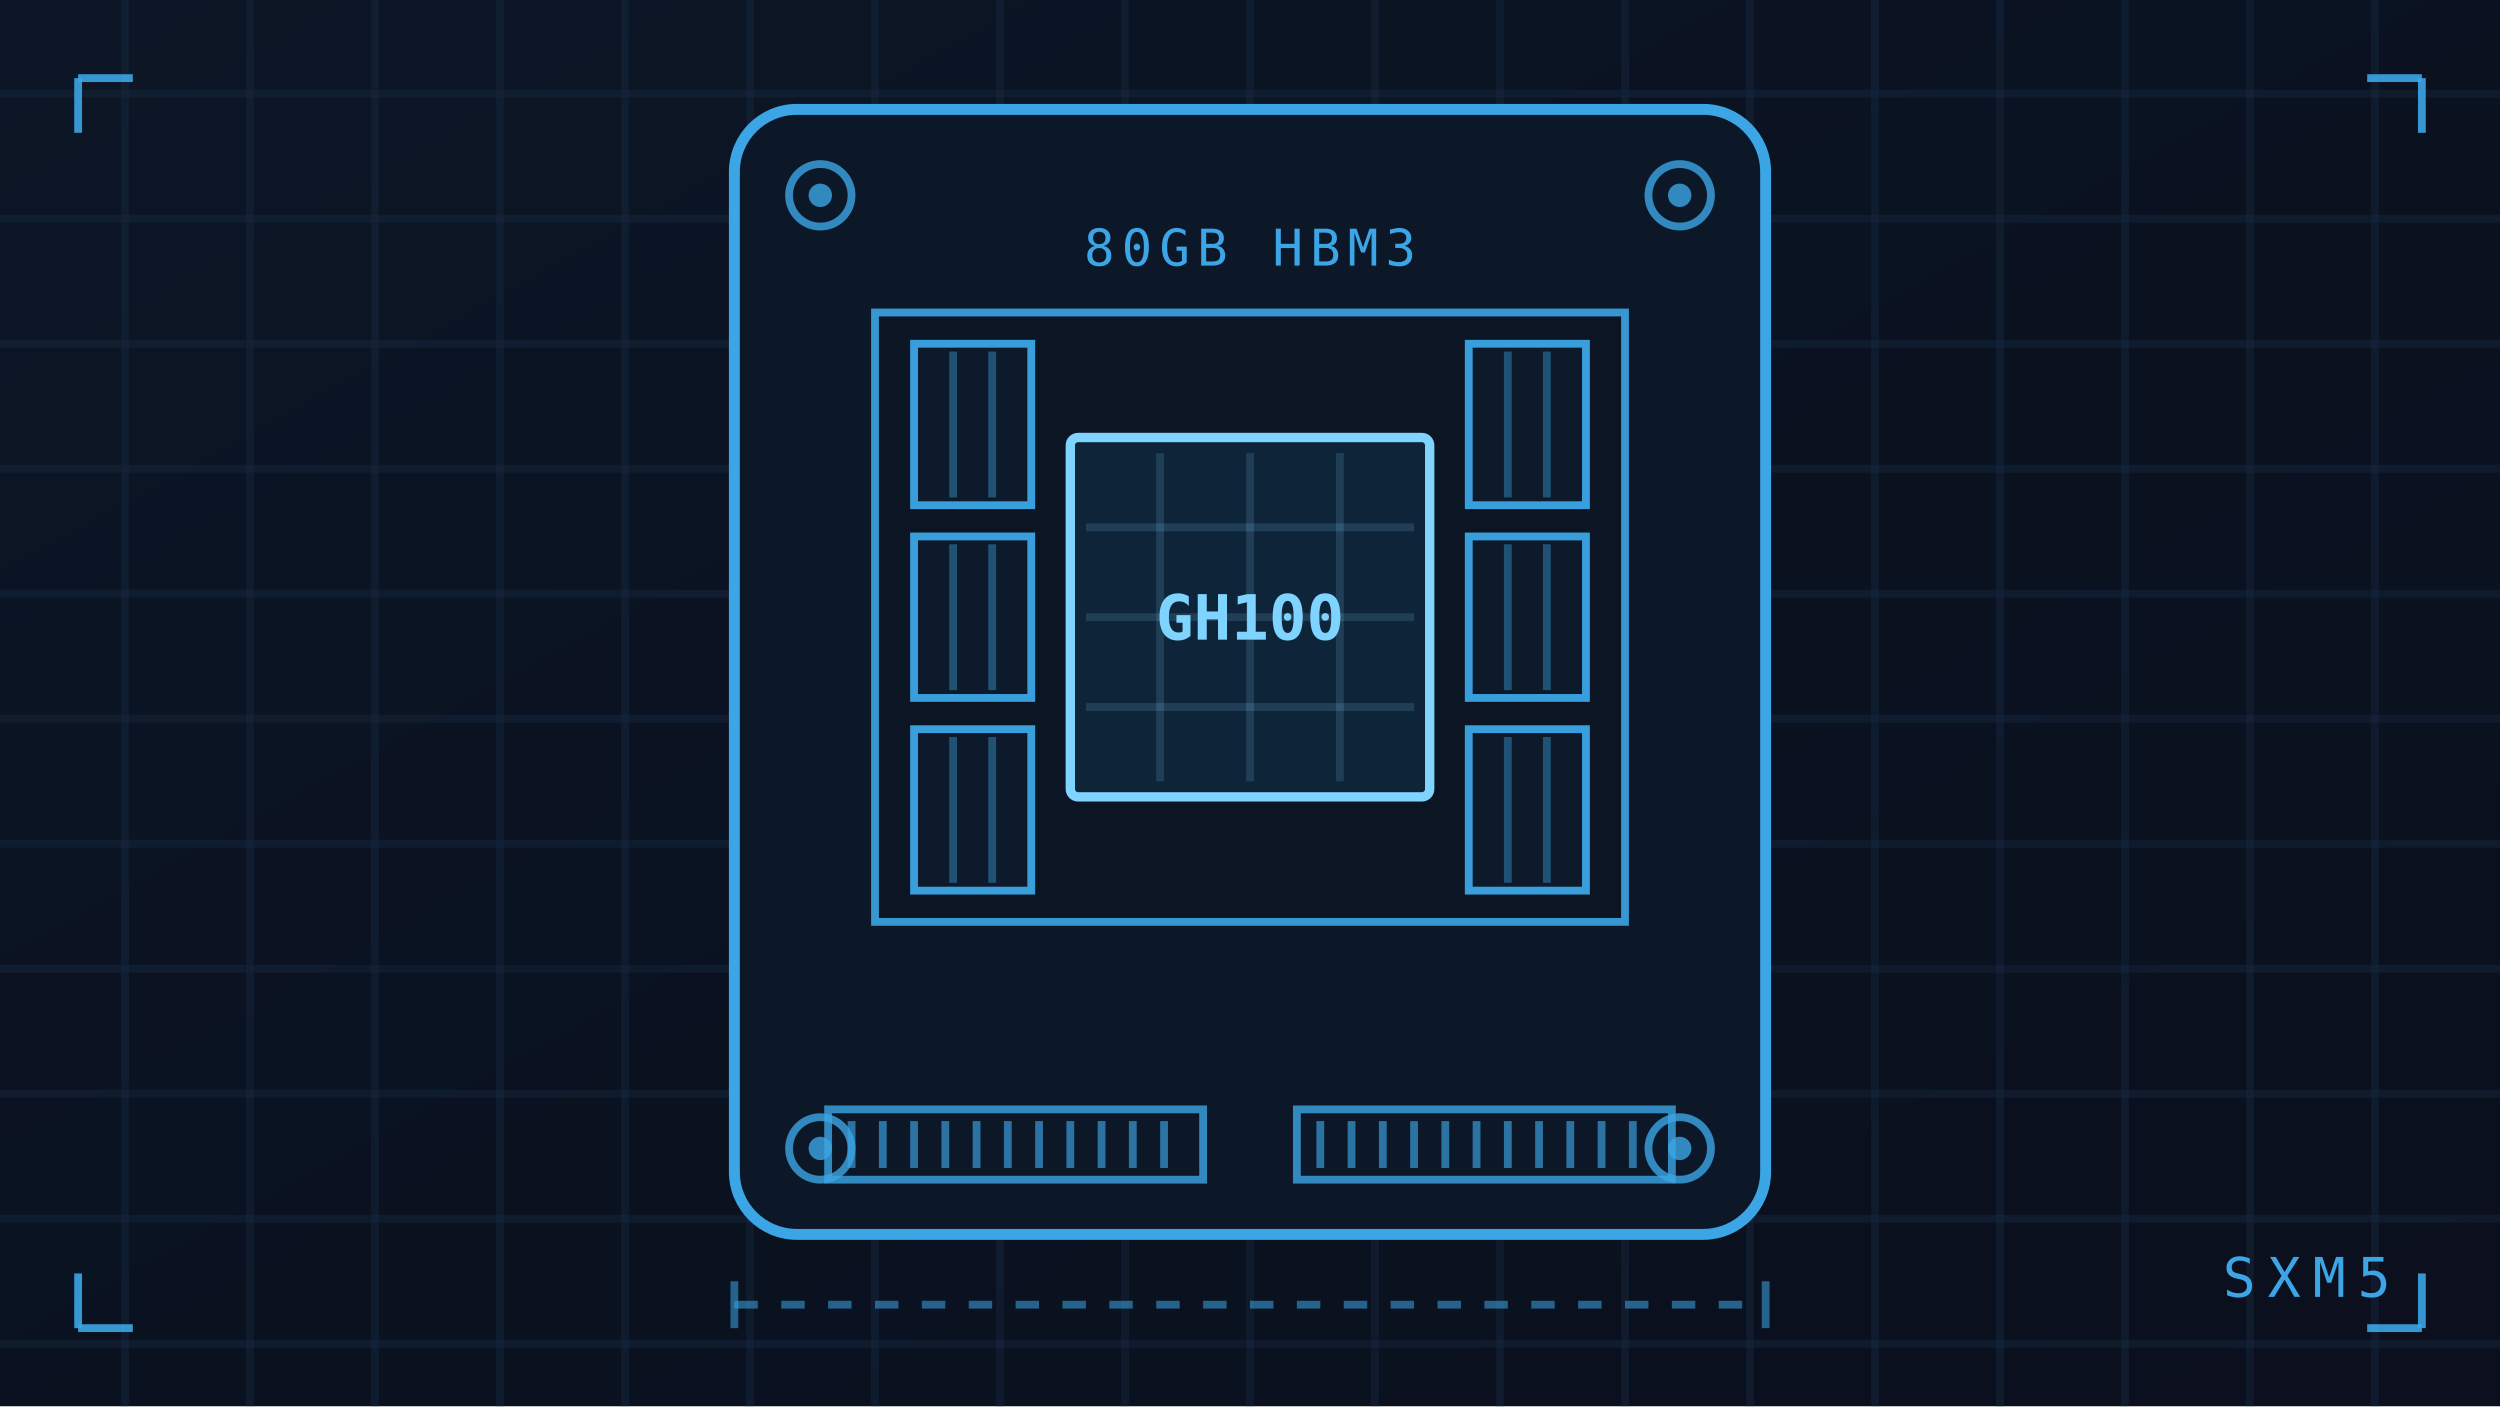
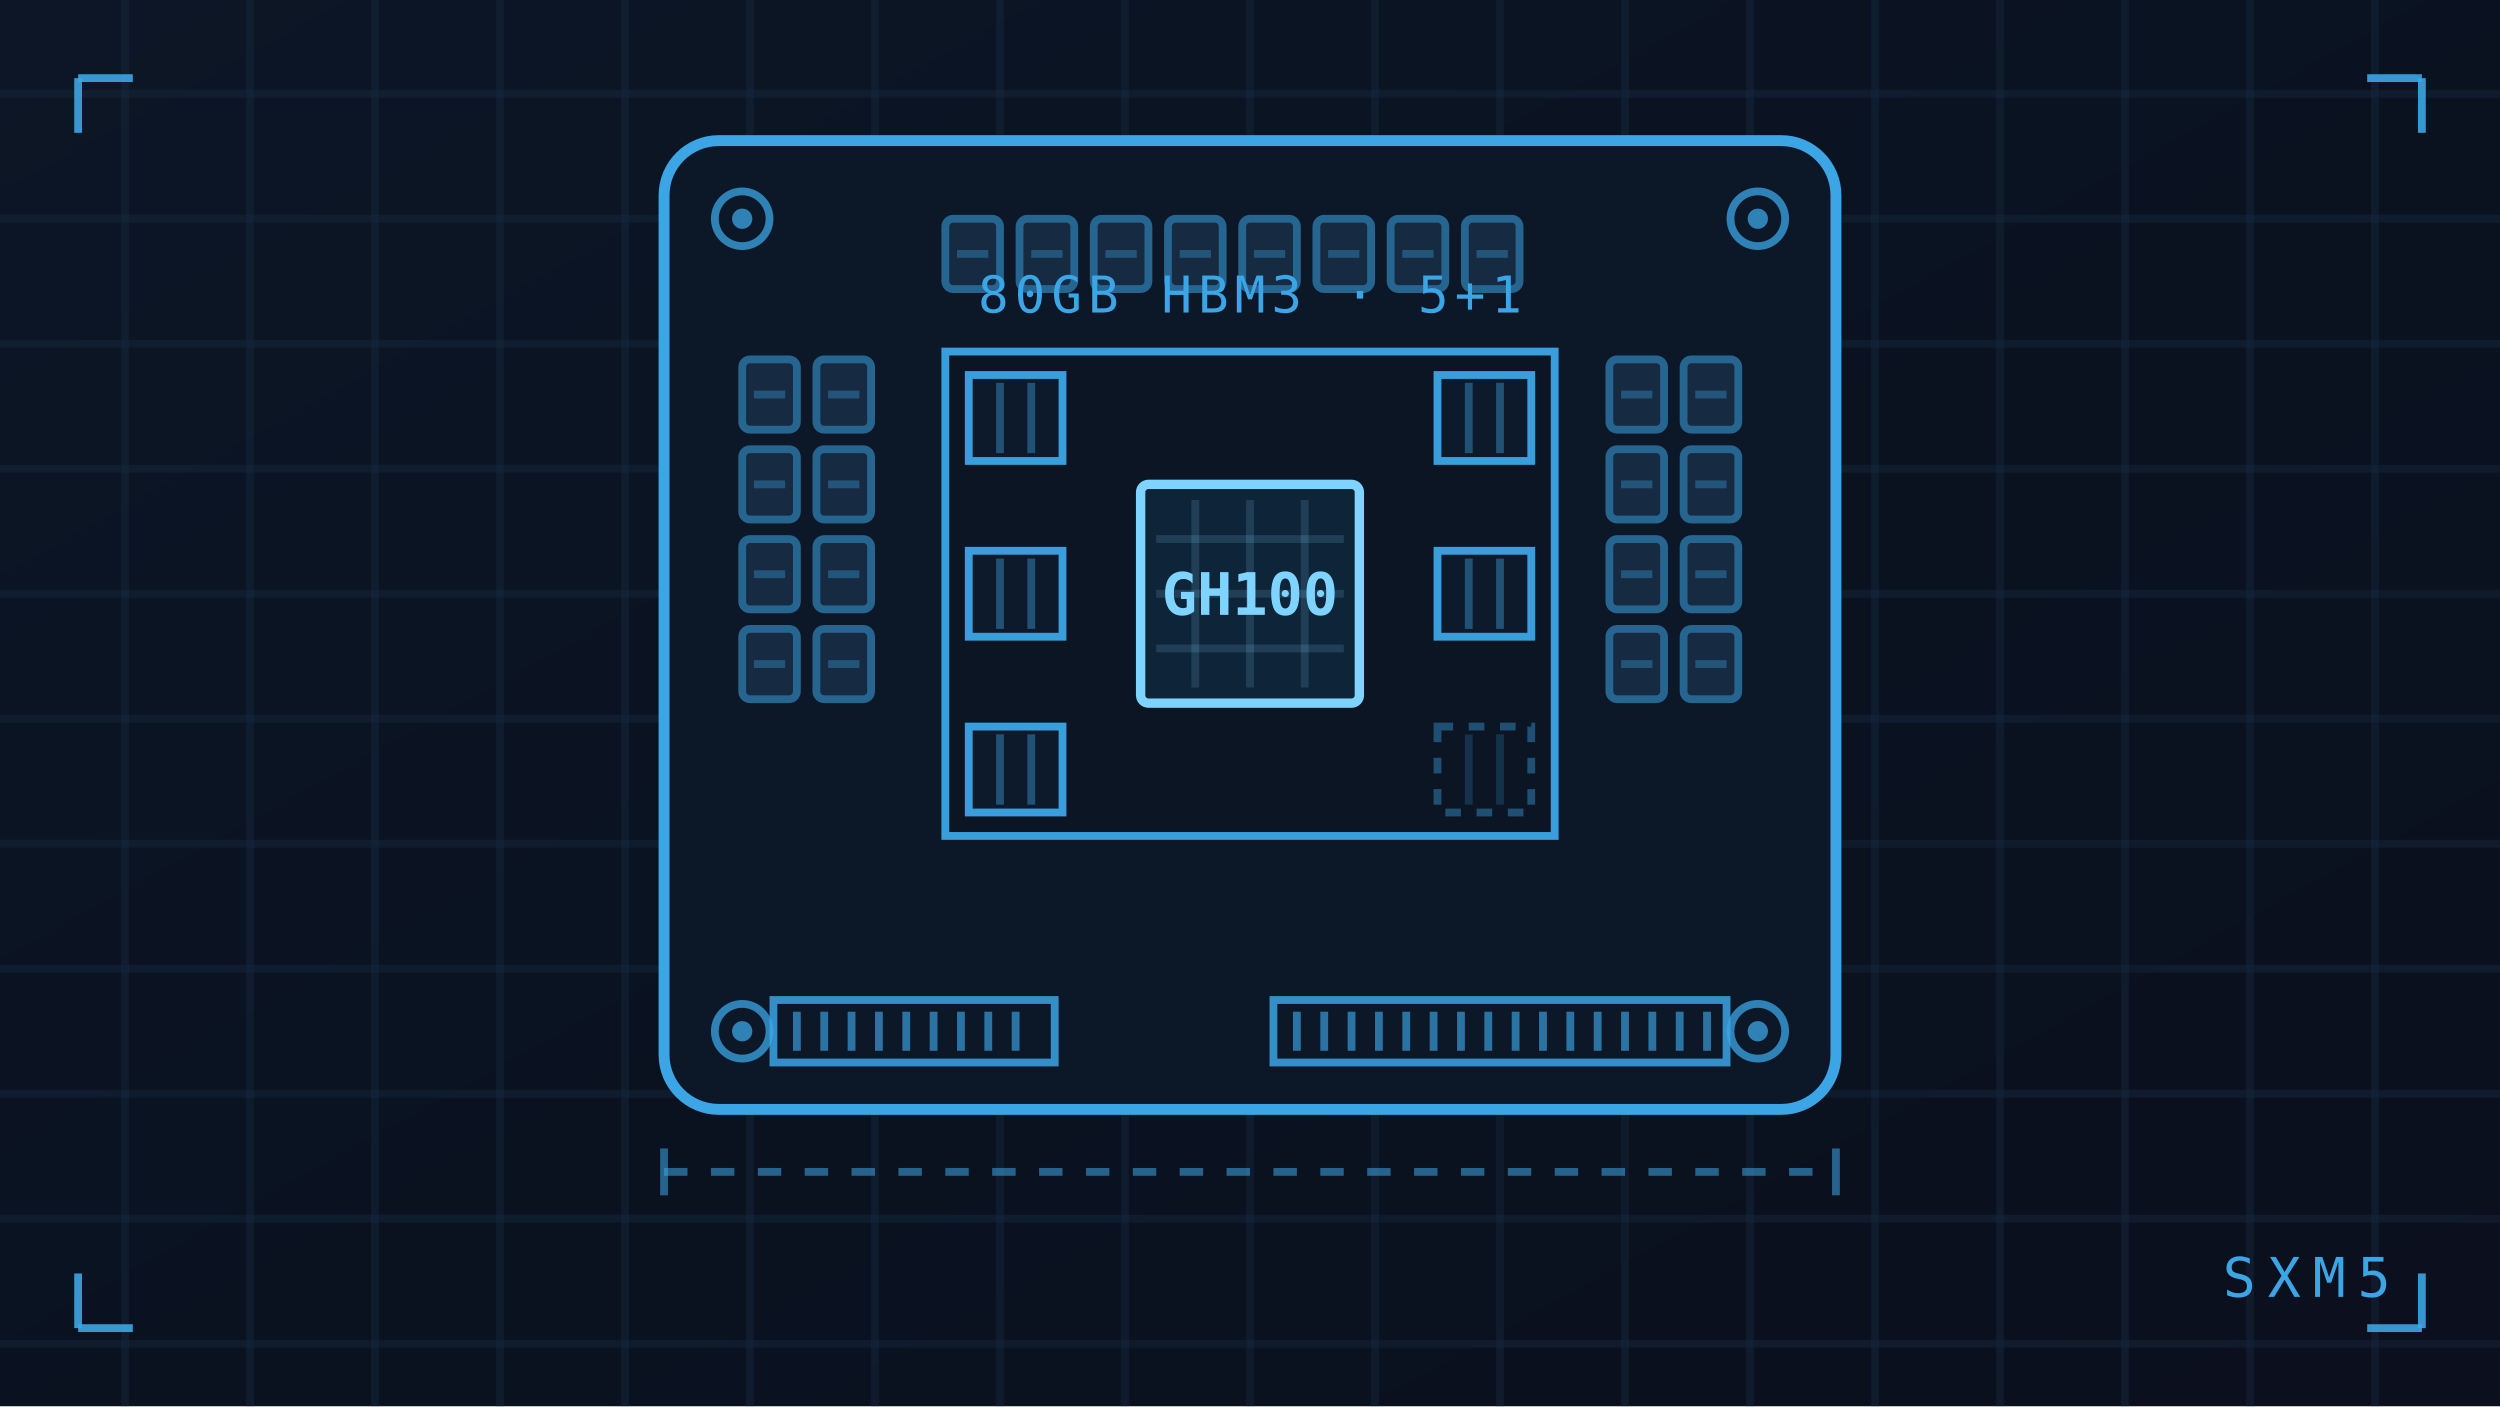
<svg xmlns="http://www.w3.org/2000/svg" width="320" height="180" viewBox="0 0 320 180" fill="none" role="img">
  <defs>
    <linearGradient id="h100-sxm-bg" x1="0" y1="0" x2="1" y2="1">
      <stop offset="0%" stop-color="#0c1626" />
      <stop offset="55%" stop-color="#0a1220" />
      <stop offset="100%" stop-color="#0b0f1e" />
    </linearGradient>
  </defs>
  <rect width="320" height="180" fill="url(#h100-sxm-bg)" />
  <line x1="16" y1="0" x2="16" y2="180" stroke="#16283f" stroke-width="1" opacity="0.45" />
  <line x1="32" y1="0" x2="32" y2="180" stroke="#16283f" stroke-width="1" opacity="0.45" />
  <line x1="48" y1="0" x2="48" y2="180" stroke="#16283f" stroke-width="1" opacity="0.45" />
  <line x1="64" y1="0" x2="64" y2="180" stroke="#16283f" stroke-width="1" opacity="0.45" />
  <line x1="80" y1="0" x2="80" y2="180" stroke="#16283f" stroke-width="1" opacity="0.45" />
  <line x1="96" y1="0" x2="96" y2="180" stroke="#16283f" stroke-width="1" opacity="0.45" />
  <line x1="112" y1="0" x2="112" y2="180" stroke="#16283f" stroke-width="1" opacity="0.45" />
  <line x1="128" y1="0" x2="128" y2="180" stroke="#16283f" stroke-width="1" opacity="0.45" />
  <line x1="144" y1="0" x2="144" y2="180" stroke="#16283f" stroke-width="1" opacity="0.45" />
  <line x1="160" y1="0" x2="160" y2="180" stroke="#16283f" stroke-width="1" opacity="0.45" />
  <line x1="176" y1="0" x2="176" y2="180" stroke="#16283f" stroke-width="1" opacity="0.45" />
  <line x1="192" y1="0" x2="192" y2="180" stroke="#16283f" stroke-width="1" opacity="0.45" />
  <line x1="208" y1="0" x2="208" y2="180" stroke="#16283f" stroke-width="1" opacity="0.45" />
  <line x1="224" y1="0" x2="224" y2="180" stroke="#16283f" stroke-width="1" opacity="0.45" />
  <line x1="240" y1="0" x2="240" y2="180" stroke="#16283f" stroke-width="1" opacity="0.45" />
  <line x1="256" y1="0" x2="256" y2="180" stroke="#16283f" stroke-width="1" opacity="0.45" />
  <line x1="272" y1="0" x2="272" y2="180" stroke="#16283f" stroke-width="1" opacity="0.45" />
  <line x1="288" y1="0" x2="288" y2="180" stroke="#16283f" stroke-width="1" opacity="0.45" />
  <line x1="304" y1="0" x2="304" y2="180" stroke="#16283f" stroke-width="1" opacity="0.45" />
  <line x1="0" y1="12" x2="320" y2="12" stroke="#16283f" stroke-width="1" opacity="0.45" />
  <line x1="0" y1="28" x2="320" y2="28" stroke="#16283f" stroke-width="1" opacity="0.45" />
  <line x1="0" y1="44" x2="320" y2="44" stroke="#16283f" stroke-width="1" opacity="0.45" />
  <line x1="0" y1="60" x2="320" y2="60" stroke="#16283f" stroke-width="1" opacity="0.45" />
  <line x1="0" y1="76" x2="320" y2="76" stroke="#16283f" stroke-width="1" opacity="0.45" />
  <line x1="0" y1="92" x2="320" y2="92" stroke="#16283f" stroke-width="1" opacity="0.45" />
  <line x1="0" y1="108" x2="320" y2="108" stroke="#16283f" stroke-width="1" opacity="0.45" />
  <line x1="0" y1="124" x2="320" y2="124" stroke="#16283f" stroke-width="1" opacity="0.45" />
  <line x1="0" y1="140" x2="320" y2="140" stroke="#16283f" stroke-width="1" opacity="0.45" />
  <line x1="0" y1="156" x2="320" y2="156" stroke="#16283f" stroke-width="1" opacity="0.45" />
  <line x1="0" y1="172" x2="320" y2="172" stroke="#16283f" stroke-width="1" opacity="0.45" />
  <line x1="10" y1="10" x2="17" y2="10" stroke="#3ba5e5" stroke-width="1" opacity="0.9" />
  <line x1="10" y1="10" x2="10" y2="17" stroke="#3ba5e5" stroke-width="1" opacity="0.9" />
  <line x1="303" y1="10" x2="310" y2="10" stroke="#3ba5e5" stroke-width="1" opacity="0.9" />
  <line x1="310" y1="10" x2="310" y2="17" stroke="#3ba5e5" stroke-width="1" opacity="0.9" />
  <line x1="10" y1="170" x2="17" y2="170" stroke="#3ba5e5" stroke-width="1" opacity="0.9" />
  <line x1="10" y1="163" x2="10" y2="170" stroke="#3ba5e5" stroke-width="1" opacity="0.9" />
  <line x1="303" y1="170" x2="310" y2="170" stroke="#3ba5e5" stroke-width="1" opacity="0.9" />
  <line x1="310" y1="163" x2="310" y2="170" stroke="#3ba5e5" stroke-width="1" opacity="0.9" />
-   <rect x="94" y="14" width="132" height="144" rx="8" fill="#0c1728" stroke="#3ba5e5" stroke-width="1.4" />
-   <circle cx="105" cy="25" r="4" fill="none" stroke="#3ba5e5" stroke-width="1" opacity="0.8" />
-   <circle cx="105" cy="25" r="1.5" fill="#3ba5e5" opacity="0.8" />
-   <circle cx="215" cy="25" r="4" fill="none" stroke="#3ba5e5" stroke-width="1" opacity="0.8" />
-   <circle cx="215" cy="25" r="1.5" fill="#3ba5e5" opacity="0.8" />
-   <circle cx="105" cy="147" r="4" fill="none" stroke="#3ba5e5" stroke-width="1" opacity="0.8" />
-   <circle cx="105" cy="147" r="1.5" fill="#3ba5e5" opacity="0.8" />
-   <circle cx="215" cy="147" r="4" fill="none" stroke="#3ba5e5" stroke-width="1" opacity="0.8" />
-   <circle cx="215" cy="147" r="1.5" fill="#3ba5e5" opacity="0.8" />
-   <rect x="112" y="40" width="96" height="78" fill="#0b1524" stroke="#3ba5e5" stroke-width="1" opacity="0.9" />
-   <rect x="117" y="44" width="15" height="20.667" fill="#0d1a2b" stroke="#3ba5e5" stroke-width="1" opacity="0.95" />
-   <line x1="122" y1="45" x2="122" y2="63.667" stroke="#3ba5e5" stroke-width="1" opacity="0.4" />
-   <line x1="127" y1="45" x2="127" y2="63.667" stroke="#3ba5e5" stroke-width="1" opacity="0.4" />
-   <rect x="188" y="44" width="15" height="20.667" fill="#0d1a2b" stroke="#3ba5e5" stroke-width="1" opacity="0.95" />
-   <line x1="193" y1="45" x2="193" y2="63.667" stroke="#3ba5e5" stroke-width="1" opacity="0.4" />
-   <line x1="198" y1="45" x2="198" y2="63.667" stroke="#3ba5e5" stroke-width="1" opacity="0.4" />
-   <rect x="117" y="68.667" width="15" height="20.667" fill="#0d1a2b" stroke="#3ba5e5" stroke-width="1" opacity="0.95" />
-   <line x1="122" y1="69.667" x2="122" y2="88.333" stroke="#3ba5e5" stroke-width="1" opacity="0.4" />
-   <line x1="127" y1="69.667" x2="127" y2="88.333" stroke="#3ba5e5" stroke-width="1" opacity="0.4" />
-   <rect x="188" y="68.667" width="15" height="20.667" fill="#0d1a2b" stroke="#3ba5e5" stroke-width="1" opacity="0.95" />
-   <line x1="193" y1="69.667" x2="193" y2="88.333" stroke="#3ba5e5" stroke-width="1" opacity="0.4" />
-   <line x1="198" y1="69.667" x2="198" y2="88.333" stroke="#3ba5e5" stroke-width="1" opacity="0.4" />
-   <rect x="117" y="93.333" width="15" height="20.667" fill="#0d1a2b" stroke="#3ba5e5" stroke-width="1" opacity="0.95" />
-   <line x1="122" y1="94.333" x2="122" y2="113" stroke="#3ba5e5" stroke-width="1" opacity="0.4" />
-   <line x1="127" y1="94.333" x2="127" y2="113" stroke="#3ba5e5" stroke-width="1" opacity="0.4" />
-   <rect x="188" y="93.333" width="15" height="20.667" fill="#0d1a2b" stroke="#3ba5e5" stroke-width="1" opacity="0.95" />
-   <line x1="193" y1="94.333" x2="193" y2="113" stroke="#3ba5e5" stroke-width="1" opacity="0.4" />
-   <line x1="198" y1="94.333" x2="198" y2="113" stroke="#3ba5e5" stroke-width="1" opacity="0.4" />
-   <rect x="137" y="56" width="46" height="46" rx="1" fill="#0e2438" stroke="#7fd4ff" stroke-width="1.2" />
-   <line x1="148.5" y1="58" x2="148.5" y2="100" stroke="#7fd4ff" stroke-width="1" opacity="0.16" />
-   <line x1="139" y1="67.5" x2="181" y2="67.5" stroke="#7fd4ff" stroke-width="1" opacity="0.16" />
-   <line x1="160" y1="58" x2="160" y2="100" stroke="#7fd4ff" stroke-width="1" opacity="0.16" />
-   <line x1="139" y1="79" x2="181" y2="79" stroke="#7fd4ff" stroke-width="1" opacity="0.16" />
-   <line x1="171.5" y1="58" x2="171.5" y2="100" stroke="#7fd4ff" stroke-width="1" opacity="0.16" />
-   <line x1="139" y1="90.5" x2="181" y2="90.5" stroke="#7fd4ff" stroke-width="1" opacity="0.16" />
-   <text x="160" y="81.88" font-family="ui-monospace, Menlo, monospace" font-size="8" fill="#7fd4ff" text-anchor="middle" font-weight="600">GH100</text>
-   <rect x="106" y="142" width="48" height="9" fill="none" stroke="#3ba5e5" stroke-width="1" opacity="0.8" />
-   <line x1="109" y1="143.5" x2="109" y2="149.5" stroke="#3ba5e5" stroke-width="1" opacity="0.65" />
-   <line x1="113" y1="143.5" x2="113" y2="149.5" stroke="#3ba5e5" stroke-width="1" opacity="0.65" />
-   <line x1="117" y1="143.5" x2="117" y2="149.5" stroke="#3ba5e5" stroke-width="1" opacity="0.65" />
-   <line x1="121" y1="143.5" x2="121" y2="149.5" stroke="#3ba5e5" stroke-width="1" opacity="0.65" />
-   <line x1="125" y1="143.5" x2="125" y2="149.5" stroke="#3ba5e5" stroke-width="1" opacity="0.65" />
-   <line x1="129" y1="143.5" x2="129" y2="149.5" stroke="#3ba5e5" stroke-width="1" opacity="0.65" />
-   <line x1="133" y1="143.5" x2="133" y2="149.5" stroke="#3ba5e5" stroke-width="1" opacity="0.65" />
-   <line x1="137" y1="143.5" x2="137" y2="149.5" stroke="#3ba5e5" stroke-width="1" opacity="0.65" />
-   <line x1="141" y1="143.5" x2="141" y2="149.5" stroke="#3ba5e5" stroke-width="1" opacity="0.65" />
-   <line x1="145" y1="143.5" x2="145" y2="149.5" stroke="#3ba5e5" stroke-width="1" opacity="0.65" />
-   <line x1="149" y1="143.5" x2="149" y2="149.5" stroke="#3ba5e5" stroke-width="1" opacity="0.65" />
-   <rect x="166" y="142" width="48" height="9" fill="none" stroke="#3ba5e5" stroke-width="1" opacity="0.8" />
-   <line x1="169" y1="143.5" x2="169" y2="149.5" stroke="#3ba5e5" stroke-width="1" opacity="0.65" />
-   <line x1="173" y1="143.5" x2="173" y2="149.5" stroke="#3ba5e5" stroke-width="1" opacity="0.65" />
-   <line x1="177" y1="143.5" x2="177" y2="149.5" stroke="#3ba5e5" stroke-width="1" opacity="0.65" />
-   <line x1="181" y1="143.5" x2="181" y2="149.5" stroke="#3ba5e5" stroke-width="1" opacity="0.65" />
-   <line x1="185" y1="143.5" x2="185" y2="149.5" stroke="#3ba5e5" stroke-width="1" opacity="0.65" />
-   <line x1="189" y1="143.5" x2="189" y2="149.5" stroke="#3ba5e5" stroke-width="1" opacity="0.65" />
-   <line x1="193" y1="143.5" x2="193" y2="149.5" stroke="#3ba5e5" stroke-width="1" opacity="0.65" />
-   <line x1="197" y1="143.5" x2="197" y2="149.5" stroke="#3ba5e5" stroke-width="1" opacity="0.65" />
-   <line x1="201" y1="143.5" x2="201" y2="149.5" stroke="#3ba5e5" stroke-width="1" opacity="0.65" />
-   <line x1="205" y1="143.5" x2="205" y2="149.5" stroke="#3ba5e5" stroke-width="1" opacity="0.65" />
-   <line x1="209" y1="143.5" x2="209" y2="149.5" stroke="#3ba5e5" stroke-width="1" opacity="0.65" />
-   <text x="160" y="34" font-family="ui-monospace, Menlo, monospace" font-size="6.5" fill="#3ba5e5" text-anchor="middle" letter-spacing="0.14em">80GB HBM3</text>
-   <line x1="94" y1="167" x2="226" y2="167" stroke="#3ba5e5" stroke-width="1" stroke-dasharray="3 3" opacity="0.55" />
-   <line x1="94" y1="164" x2="94" y2="170" stroke="#3ba5e5" stroke-width="1" opacity="0.55" />
-   <line x1="226" y1="164" x2="226" y2="170" stroke="#3ba5e5" stroke-width="1" opacity="0.55" />
+   <rect x="85" y="18" width="150" height="124" rx="7" fill="#0c1728" stroke="#3ba5e5" stroke-width="1.4" />
+   <circle cx="95" cy="28" r="3.5" fill="none" stroke="#3ba5e5" stroke-width="1" opacity="0.75" />
+   <circle cx="95" cy="28" r="1.3" fill="#3ba5e5" opacity="0.75" />
+   <circle cx="225" cy="28" r="3.5" fill="none" stroke="#3ba5e5" stroke-width="1" opacity="0.75" />
+   <circle cx="225" cy="28" r="1.3" fill="#3ba5e5" opacity="0.75" />
+   <circle cx="95" cy="132" r="3.5" fill="none" stroke="#3ba5e5" stroke-width="1" opacity="0.75" />
+   <circle cx="95" cy="132" r="1.3" fill="#3ba5e5" opacity="0.75" />
+   <circle cx="225" cy="132" r="3.5" fill="none" stroke="#3ba5e5" stroke-width="1" opacity="0.75" />
+   <circle cx="225" cy="132" r="1.3" fill="#3ba5e5" opacity="0.75" />
+   <rect x="95" y="46" width="7" height="9" rx="1" fill="#1f3b57" stroke="#3ba5e5" stroke-width="1" opacity="0.55" />
+   <line x1="96.5" y1="50.5" x2="100.5" y2="50.5" stroke="#3ba5e5" stroke-width="1" opacity="0.35" />
+   <rect x="104.5" y="46" width="7" height="9" rx="1" fill="#1f3b57" stroke="#3ba5e5" stroke-width="1" opacity="0.55" />
+   <line x1="106" y1="50.5" x2="110" y2="50.5" stroke="#3ba5e5" stroke-width="1" opacity="0.35" />
+   <rect x="95" y="57.5" width="7" height="9" rx="1" fill="#1f3b57" stroke="#3ba5e5" stroke-width="1" opacity="0.55" />
+   <line x1="96.5" y1="62" x2="100.5" y2="62" stroke="#3ba5e5" stroke-width="1" opacity="0.35" />
+   <rect x="104.5" y="57.5" width="7" height="9" rx="1" fill="#1f3b57" stroke="#3ba5e5" stroke-width="1" opacity="0.55" />
+   <line x1="106" y1="62" x2="110" y2="62" stroke="#3ba5e5" stroke-width="1" opacity="0.35" />
+   <rect x="95" y="69" width="7" height="9" rx="1" fill="#1f3b57" stroke="#3ba5e5" stroke-width="1" opacity="0.55" />
+   <line x1="96.5" y1="73.5" x2="100.5" y2="73.5" stroke="#3ba5e5" stroke-width="1" opacity="0.35" />
+   <rect x="104.5" y="69" width="7" height="9" rx="1" fill="#1f3b57" stroke="#3ba5e5" stroke-width="1" opacity="0.55" />
+   <line x1="106" y1="73.5" x2="110" y2="73.5" stroke="#3ba5e5" stroke-width="1" opacity="0.35" />
+   <rect x="95" y="80.5" width="7" height="9" rx="1" fill="#1f3b57" stroke="#3ba5e5" stroke-width="1" opacity="0.55" />
+   <line x1="96.5" y1="85" x2="100.5" y2="85" stroke="#3ba5e5" stroke-width="1" opacity="0.35" />
+   <rect x="104.5" y="80.5" width="7" height="9" rx="1" fill="#1f3b57" stroke="#3ba5e5" stroke-width="1" opacity="0.55" />
+   <line x1="106" y1="85" x2="110" y2="85" stroke="#3ba5e5" stroke-width="1" opacity="0.35" />
+   <rect x="206" y="46" width="7" height="9" rx="1" fill="#1f3b57" stroke="#3ba5e5" stroke-width="1" opacity="0.55" />
+   <line x1="207.5" y1="50.5" x2="211.5" y2="50.5" stroke="#3ba5e5" stroke-width="1" opacity="0.35" />
+   <rect x="215.5" y="46" width="7" height="9" rx="1" fill="#1f3b57" stroke="#3ba5e5" stroke-width="1" opacity="0.55" />
+   <line x1="217" y1="50.5" x2="221" y2="50.5" stroke="#3ba5e5" stroke-width="1" opacity="0.35" />
+   <rect x="206" y="57.5" width="7" height="9" rx="1" fill="#1f3b57" stroke="#3ba5e5" stroke-width="1" opacity="0.55" />
+   <line x1="207.5" y1="62" x2="211.5" y2="62" stroke="#3ba5e5" stroke-width="1" opacity="0.35" />
+   <rect x="215.5" y="57.5" width="7" height="9" rx="1" fill="#1f3b57" stroke="#3ba5e5" stroke-width="1" opacity="0.55" />
+   <line x1="217" y1="62" x2="221" y2="62" stroke="#3ba5e5" stroke-width="1" opacity="0.35" />
+   <rect x="206" y="69" width="7" height="9" rx="1" fill="#1f3b57" stroke="#3ba5e5" stroke-width="1" opacity="0.55" />
+   <line x1="207.5" y1="73.5" x2="211.5" y2="73.5" stroke="#3ba5e5" stroke-width="1" opacity="0.35" />
+   <rect x="215.5" y="69" width="7" height="9" rx="1" fill="#1f3b57" stroke="#3ba5e5" stroke-width="1" opacity="0.55" />
+   <line x1="217" y1="73.5" x2="221" y2="73.5" stroke="#3ba5e5" stroke-width="1" opacity="0.35" />
+   <rect x="206" y="80.5" width="7" height="9" rx="1" fill="#1f3b57" stroke="#3ba5e5" stroke-width="1" opacity="0.55" />
+   <line x1="207.5" y1="85" x2="211.5" y2="85" stroke="#3ba5e5" stroke-width="1" opacity="0.35" />
+   <rect x="215.5" y="80.5" width="7" height="9" rx="1" fill="#1f3b57" stroke="#3ba5e5" stroke-width="1" opacity="0.55" />
+   <line x1="217" y1="85" x2="221" y2="85" stroke="#3ba5e5" stroke-width="1" opacity="0.35" />
+   <rect x="121" y="28" width="7" height="9" rx="1" fill="#1f3b57" stroke="#3ba5e5" stroke-width="1" opacity="0.55" />
+   <line x1="122.5" y1="32.5" x2="126.5" y2="32.5" stroke="#3ba5e5" stroke-width="1" opacity="0.35" />
+   <rect x="130.5" y="28" width="7" height="9" rx="1" fill="#1f3b57" stroke="#3ba5e5" stroke-width="1" opacity="0.55" />
+   <line x1="132" y1="32.5" x2="136" y2="32.5" stroke="#3ba5e5" stroke-width="1" opacity="0.35" />
+   <rect x="140" y="28" width="7" height="9" rx="1" fill="#1f3b57" stroke="#3ba5e5" stroke-width="1" opacity="0.55" />
+   <line x1="141.5" y1="32.5" x2="145.5" y2="32.5" stroke="#3ba5e5" stroke-width="1" opacity="0.35" />
+   <rect x="149.5" y="28" width="7" height="9" rx="1" fill="#1f3b57" stroke="#3ba5e5" stroke-width="1" opacity="0.55" />
+   <line x1="151" y1="32.5" x2="155" y2="32.5" stroke="#3ba5e5" stroke-width="1" opacity="0.35" />
+   <rect x="159" y="28" width="7" height="9" rx="1" fill="#1f3b57" stroke="#3ba5e5" stroke-width="1" opacity="0.55" />
+   <line x1="160.5" y1="32.5" x2="164.5" y2="32.5" stroke="#3ba5e5" stroke-width="1" opacity="0.35" />
+   <rect x="168.5" y="28" width="7" height="9" rx="1" fill="#1f3b57" stroke="#3ba5e5" stroke-width="1" opacity="0.55" />
+   <line x1="170" y1="32.5" x2="174" y2="32.5" stroke="#3ba5e5" stroke-width="1" opacity="0.35" />
+   <rect x="178" y="28" width="7" height="9" rx="1" fill="#1f3b57" stroke="#3ba5e5" stroke-width="1" opacity="0.55" />
+   <line x1="179.5" y1="32.5" x2="183.5" y2="32.5" stroke="#3ba5e5" stroke-width="1" opacity="0.35" />
+   <rect x="187.5" y="28" width="7" height="9" rx="1" fill="#1f3b57" stroke="#3ba5e5" stroke-width="1" opacity="0.55" />
+   <line x1="189" y1="32.5" x2="193" y2="32.5" stroke="#3ba5e5" stroke-width="1" opacity="0.35" />
+   <rect x="121" y="45" width="78" height="62" fill="#0b1524" stroke="#3ba5e5" stroke-width="1" opacity="0.95" />
+   <rect x="124" y="48" width="12" height="11" fill="#0d1a2b" stroke="#3ba5e5" stroke-width="1" opacity="0.95" />
+   <line x1="128" y1="49" x2="128" y2="58" stroke="#3ba5e5" stroke-width="1" opacity="0.4" />
+   <line x1="132" y1="49" x2="132" y2="58" stroke="#3ba5e5" stroke-width="1" opacity="0.4" />
+   <rect x="184" y="48" width="12" height="11" fill="#0d1a2b" stroke="#3ba5e5" stroke-width="1" opacity="0.95" />
+   <line x1="188" y1="49" x2="188" y2="58" stroke="#3ba5e5" stroke-width="1" opacity="0.4" />
+   <line x1="192" y1="49" x2="192" y2="58" stroke="#3ba5e5" stroke-width="1" opacity="0.4" />
+   <rect x="124" y="70.5" width="12" height="11" fill="#0d1a2b" stroke="#3ba5e5" stroke-width="1" opacity="0.95" />
+   <line x1="128" y1="71.5" x2="128" y2="80.5" stroke="#3ba5e5" stroke-width="1" opacity="0.4" />
+   <line x1="132" y1="71.5" x2="132" y2="80.5" stroke="#3ba5e5" stroke-width="1" opacity="0.4" />
+   <rect x="184" y="70.5" width="12" height="11" fill="#0d1a2b" stroke="#3ba5e5" stroke-width="1" opacity="0.95" />
+   <line x1="188" y1="71.5" x2="188" y2="80.5" stroke="#3ba5e5" stroke-width="1" opacity="0.4" />
+   <line x1="192" y1="71.5" x2="192" y2="80.5" stroke="#3ba5e5" stroke-width="1" opacity="0.4" />
+   <rect x="124" y="93" width="12" height="11" fill="#0d1a2b" stroke="#3ba5e5" stroke-width="1" opacity="0.95" />
+   <line x1="128" y1="94" x2="128" y2="103" stroke="#3ba5e5" stroke-width="1" opacity="0.4" />
+   <line x1="132" y1="94" x2="132" y2="103" stroke="#3ba5e5" stroke-width="1" opacity="0.4" />
+   <rect x="184" y="93" width="12" height="11" fill="none" stroke="#3ba5e5" stroke-width="1" stroke-dasharray="2 2" opacity="0.4" />
+   <line x1="188" y1="94" x2="188" y2="103" stroke="#3ba5e5" stroke-width="1" opacity="0.2" />
+   <line x1="192" y1="94" x2="192" y2="103" stroke="#3ba5e5" stroke-width="1" opacity="0.2" />
+   <rect x="146" y="62" width="28" height="28" rx="1" fill="#0e2438" stroke="#7fd4ff" stroke-width="1.2" />
+   <line x1="153" y1="64" x2="153" y2="88" stroke="#7fd4ff" stroke-width="1" opacity="0.16" />
+   <line x1="148" y1="69" x2="172" y2="69" stroke="#7fd4ff" stroke-width="1" opacity="0.16" />
+   <line x1="160" y1="64" x2="160" y2="88" stroke="#7fd4ff" stroke-width="1" opacity="0.16" />
+   <line x1="148" y1="76" x2="172" y2="76" stroke="#7fd4ff" stroke-width="1" opacity="0.16" />
+   <line x1="167" y1="64" x2="167" y2="88" stroke="#7fd4ff" stroke-width="1" opacity="0.16" />
+   <line x1="148" y1="83" x2="172" y2="83" stroke="#7fd4ff" stroke-width="1" opacity="0.16" />
+   <text x="160" y="78.7" font-family="ui-monospace, Menlo, monospace" font-size="7.5" fill="#7fd4ff" text-anchor="middle" font-weight="600">GH100</text>
+   <rect x="99" y="128" width="36" height="8" fill="none" stroke="#3ba5e5" stroke-width="1" opacity="0.85" />
+   <line x1="102" y1="129.5" x2="102" y2="134.5" stroke="#3ba5e5" stroke-width="1" opacity="0.65" />
+   <line x1="105.5" y1="129.5" x2="105.5" y2="134.5" stroke="#3ba5e5" stroke-width="1" opacity="0.65" />
+   <line x1="109" y1="129.5" x2="109" y2="134.5" stroke="#3ba5e5" stroke-width="1" opacity="0.65" />
+   <line x1="112.5" y1="129.5" x2="112.5" y2="134.5" stroke="#3ba5e5" stroke-width="1" opacity="0.65" />
+   <line x1="116" y1="129.5" x2="116" y2="134.5" stroke="#3ba5e5" stroke-width="1" opacity="0.65" />
+   <line x1="119.5" y1="129.5" x2="119.5" y2="134.5" stroke="#3ba5e5" stroke-width="1" opacity="0.65" />
+   <line x1="123" y1="129.5" x2="123" y2="134.5" stroke="#3ba5e5" stroke-width="1" opacity="0.65" />
+   <line x1="126.5" y1="129.5" x2="126.5" y2="134.5" stroke="#3ba5e5" stroke-width="1" opacity="0.65" />
+   <line x1="130" y1="129.5" x2="130" y2="134.5" stroke="#3ba5e5" stroke-width="1" opacity="0.65" />
+   <rect x="163" y="128" width="58" height="8" fill="none" stroke="#3ba5e5" stroke-width="1" opacity="0.85" />
+   <line x1="166" y1="129.5" x2="166" y2="134.5" stroke="#3ba5e5" stroke-width="1" opacity="0.65" />
+   <line x1="169.5" y1="129.5" x2="169.5" y2="134.5" stroke="#3ba5e5" stroke-width="1" opacity="0.65" />
+   <line x1="173" y1="129.5" x2="173" y2="134.5" stroke="#3ba5e5" stroke-width="1" opacity="0.65" />
+   <line x1="176.5" y1="129.5" x2="176.5" y2="134.5" stroke="#3ba5e5" stroke-width="1" opacity="0.65" />
+   <line x1="180" y1="129.5" x2="180" y2="134.5" stroke="#3ba5e5" stroke-width="1" opacity="0.65" />
+   <line x1="183.5" y1="129.5" x2="183.5" y2="134.5" stroke="#3ba5e5" stroke-width="1" opacity="0.65" />
+   <line x1="187" y1="129.5" x2="187" y2="134.5" stroke="#3ba5e5" stroke-width="1" opacity="0.65" />
+   <line x1="190.5" y1="129.5" x2="190.5" y2="134.5" stroke="#3ba5e5" stroke-width="1" opacity="0.65" />
+   <line x1="194" y1="129.5" x2="194" y2="134.5" stroke="#3ba5e5" stroke-width="1" opacity="0.65" />
+   <line x1="197.5" y1="129.5" x2="197.5" y2="134.5" stroke="#3ba5e5" stroke-width="1" opacity="0.65" />
+   <line x1="201" y1="129.5" x2="201" y2="134.5" stroke="#3ba5e5" stroke-width="1" opacity="0.65" />
+   <line x1="204.5" y1="129.5" x2="204.5" y2="134.5" stroke="#3ba5e5" stroke-width="1" opacity="0.65" />
+   <line x1="208" y1="129.5" x2="208" y2="134.5" stroke="#3ba5e5" stroke-width="1" opacity="0.65" />
+   <line x1="211.5" y1="129.5" x2="211.5" y2="134.5" stroke="#3ba5e5" stroke-width="1" opacity="0.65" />
+   <line x1="215" y1="129.5" x2="215" y2="134.5" stroke="#3ba5e5" stroke-width="1" opacity="0.65" />
+   <line x1="218.5" y1="129.5" x2="218.5" y2="134.5" stroke="#3ba5e5" stroke-width="1" opacity="0.65" />
+   <text x="160" y="40" font-family="ui-monospace, Menlo, monospace" font-size="6.5" fill="#3ba5e5" text-anchor="middle" letter-spacing="0.12em">80GB HBM3 · 5+1</text>
+   <line x1="85" y1="150" x2="235" y2="150" stroke="#3ba5e5" stroke-width="1" stroke-dasharray="3 3" opacity="0.55" />
+   <line x1="85" y1="147" x2="85" y2="153" stroke="#3ba5e5" stroke-width="1" opacity="0.55" />
+   <line x1="235" y1="147" x2="235" y2="153" stroke="#3ba5e5" stroke-width="1" opacity="0.55" />
  <text x="306" y="166" font-family="ui-monospace, Menlo, monospace" font-size="7" fill="#3ba5e5" text-anchor="end" letter-spacing="0.22em">SXM5</text>
</svg>
